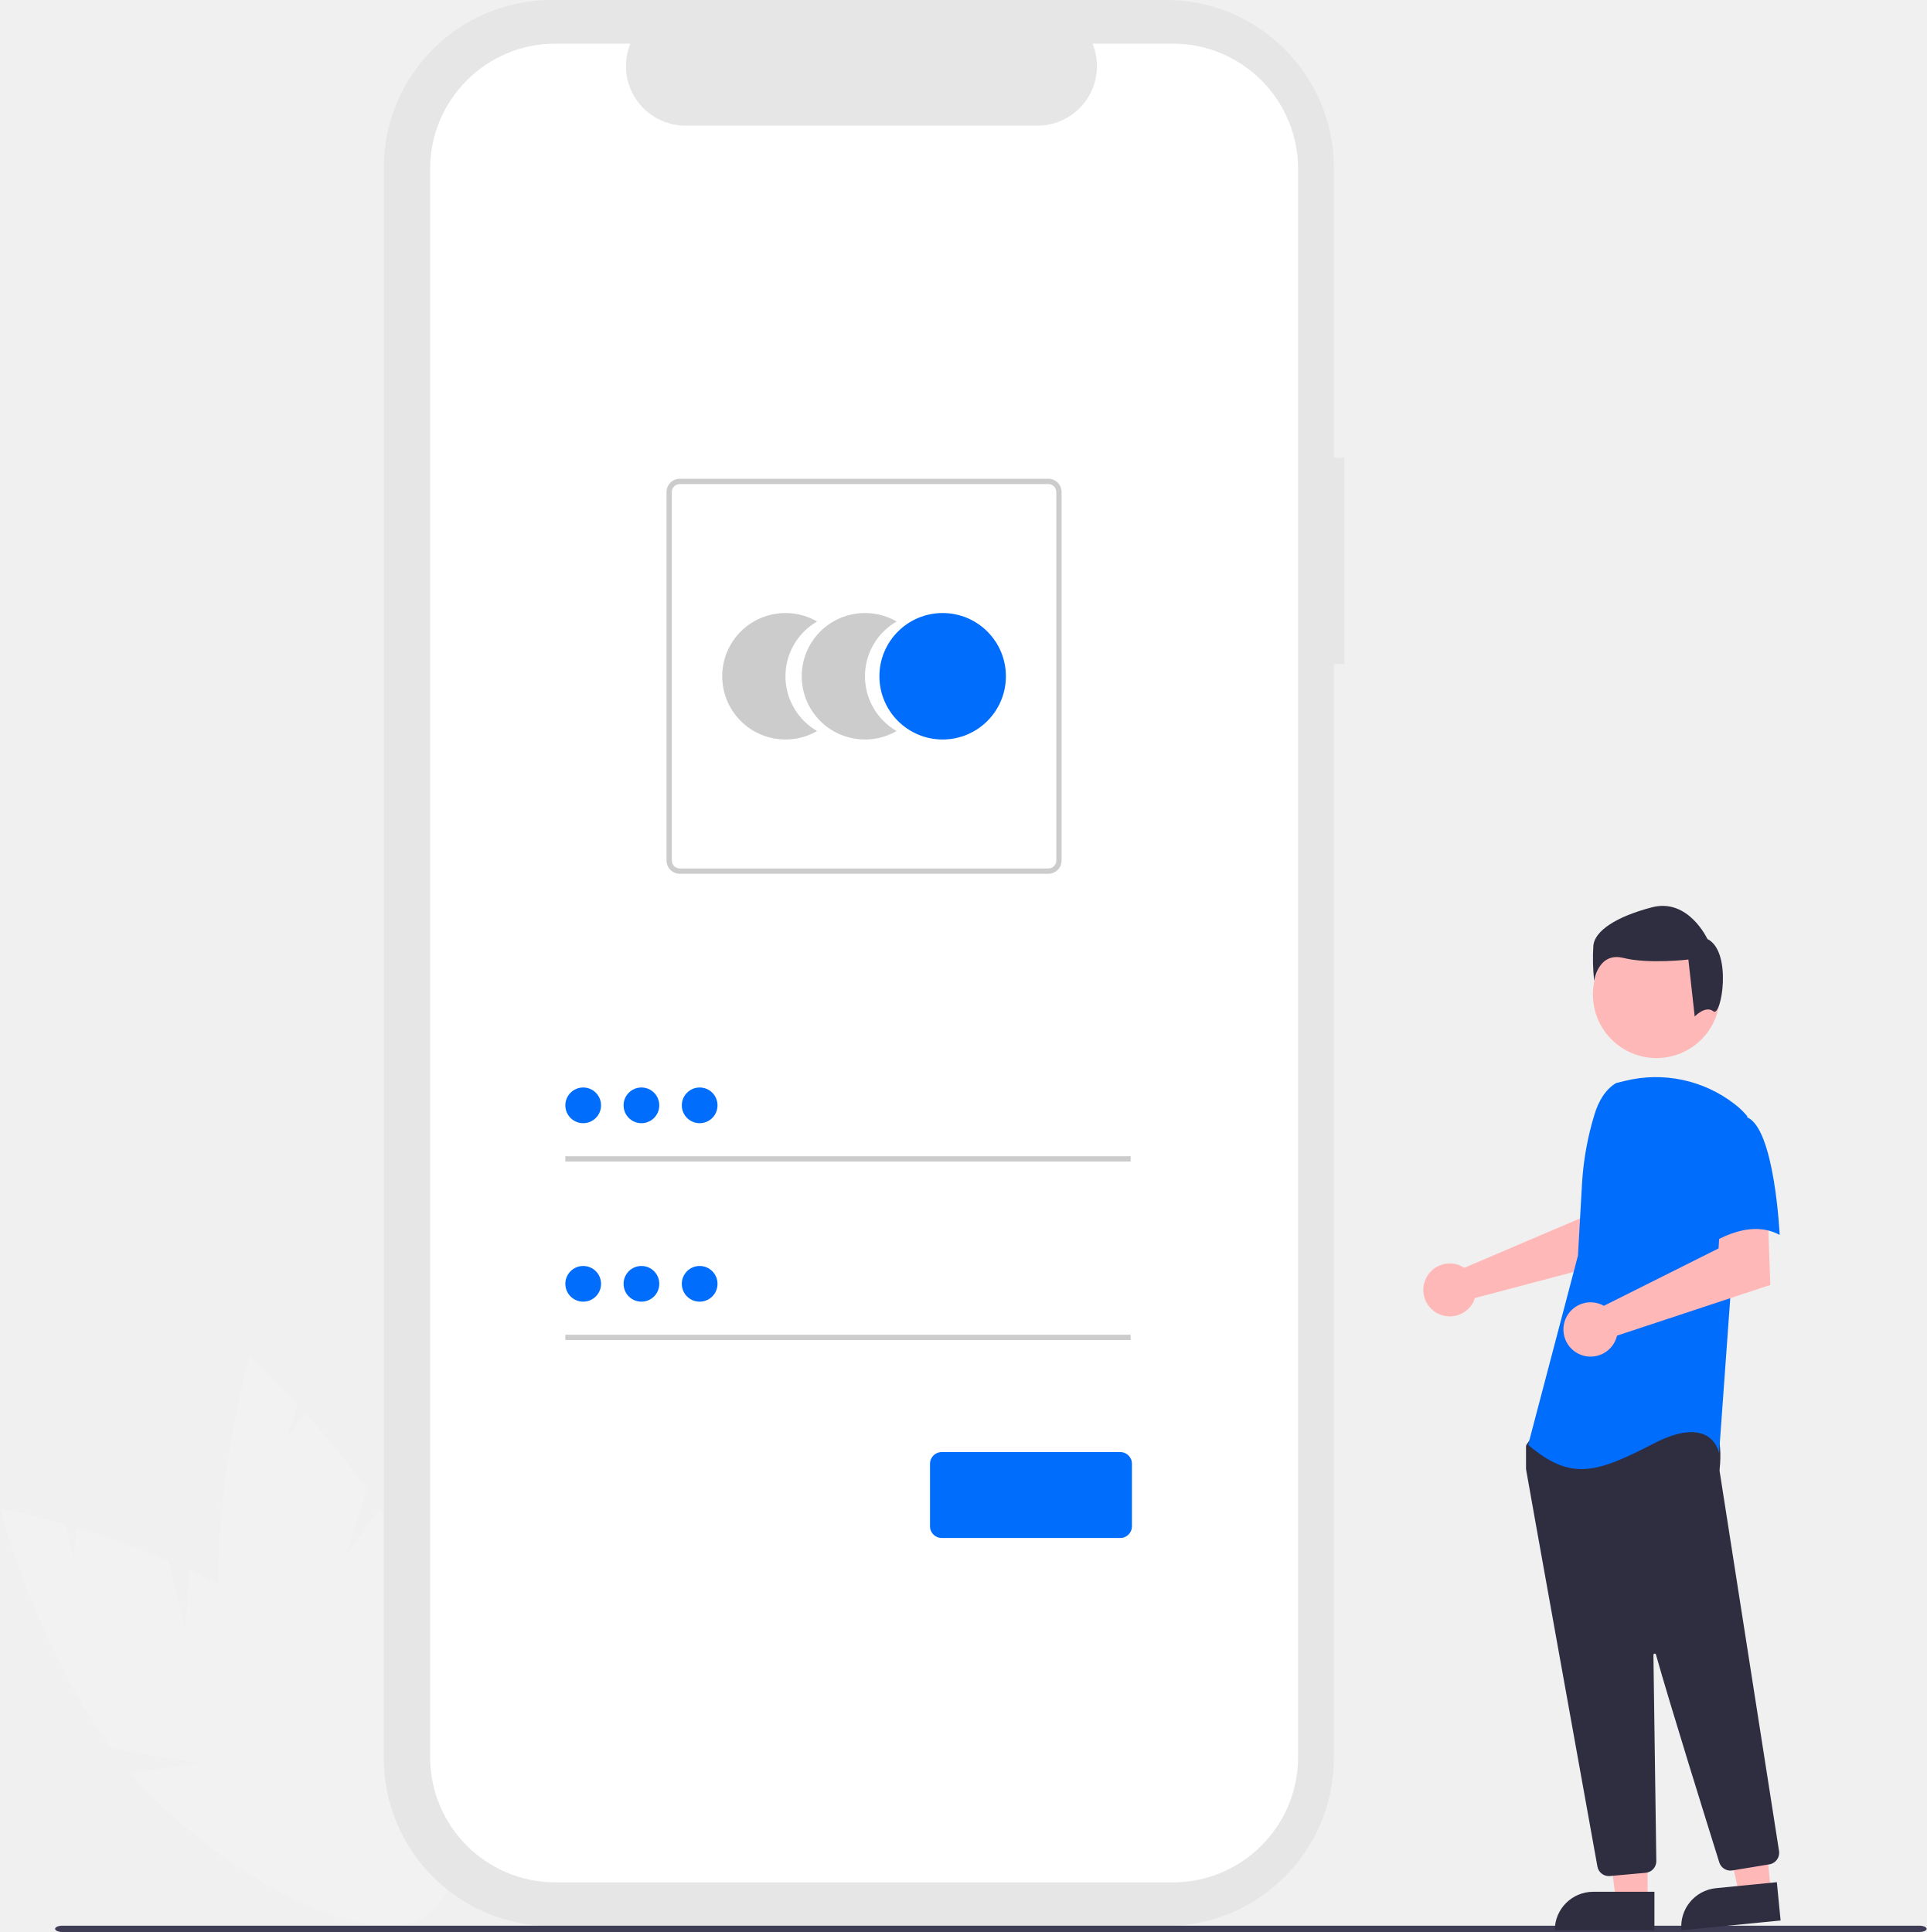
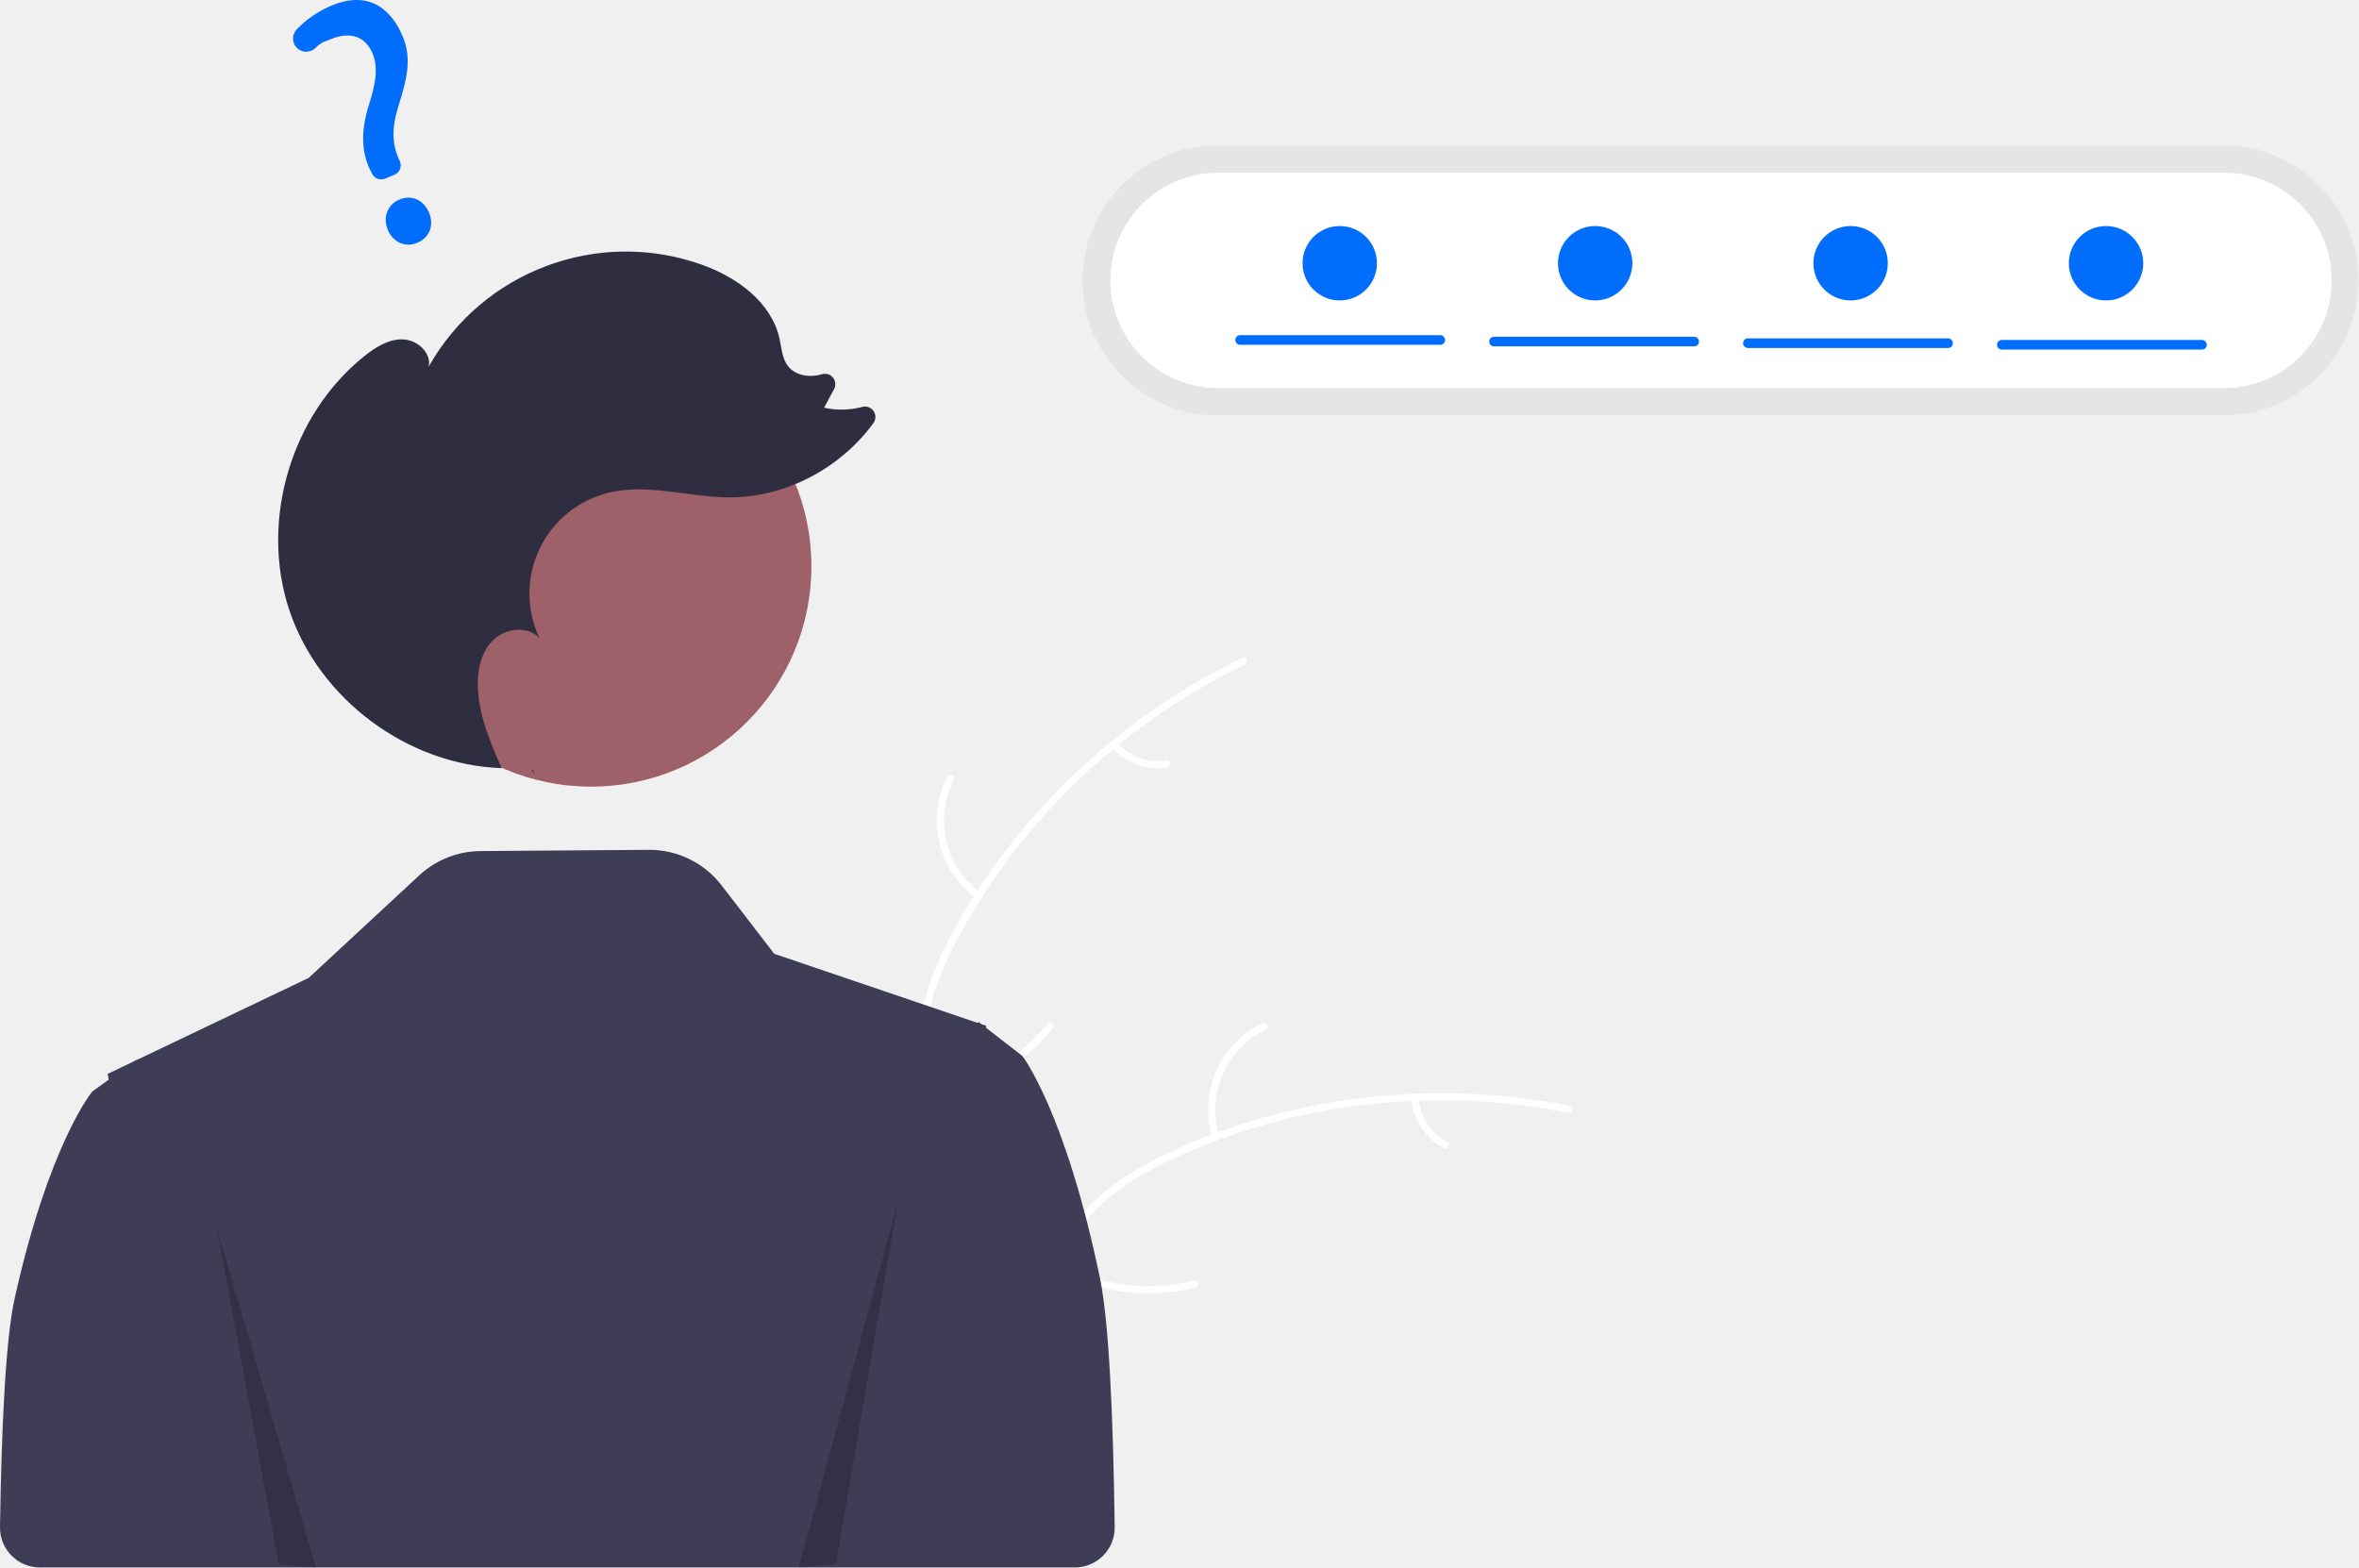
- <svg xmlns="http://www.w3.org/2000/svg" data-name="Layer 1" width="744.848" height="747.077" viewBox="0 0 744.848 747.077">
-   <path id="fa3b9e12-7275-481e-bee9-64fd9595a50d-138" data-name="Path 1" d="M299.205,705.809l-6.56-25.872a335.967,335.967,0,0,0-35.643-12.788l-.828,12.024-3.358-13.247c-15.021-4.294-25.24-6.183-25.24-6.183s13.8,52.489,42.754,92.617l33.734,5.926-26.207,3.779a135.926,135.926,0,0,0,11.719,12.422c42.115,39.092,89.024,57.028,104.773,40.06s-5.625-62.412-47.74-101.5c-13.056-12.119-29.457-21.844-45.875-29.5Z" transform="translate(-227.576 -76.46149)" fill="#f2f2f2" />
-   <path id="bde08021-c30f-4979-a9d8-cb90b72b5ca2-139" data-name="Path 2" d="M361.591,677.706l7.758-25.538a335.94,335.94,0,0,0-23.9-29.371l-6.924,9.865,3.972-13.076c-10.641-11.436-18.412-18.335-18.412-18.335s-15.315,52.067-11.275,101.384l25.815,22.51-24.392-10.312a135.919,135.919,0,0,0,3.614,16.694c15.846,55.234,46.731,94.835,68.983,88.451s27.446-56.335,11.6-111.569c-4.912-17.123-13.926-33.926-24.023-48.965Z" transform="translate(-227.576 -76.46149)" fill="#f2f2f2" />
-   <path id="b3ac2088-de9b-4f7f-bc99-0ed9705c1a9d-140" data-name="Path 22" d="M747.327,253.445h-4.092v-112.1a64.883,64.883,0,0,0-64.883-64.883H440.845a64.883,64.883,0,0,0-64.883,64.883v615a64.883,64.883,0,0,0,64.883,64.883H678.352a64.883,64.883,0,0,0,64.882-64.883v-423.105h4.092Z" transform="translate(-227.576 -76.46149)" fill="#e6e6e6" />
-   <path id="b2715b96-3117-487c-acc0-20904544b5b7-141" data-name="Path 23" d="M680.97,93.335h-31a23.02,23.02,0,0,1-21.316,31.714H492.589a23.02,23.02,0,0,1-21.314-31.714H442.319a48.454,48.454,0,0,0-48.454,48.454v614.107a48.454,48.454,0,0,0,48.454,48.454H680.97a48.454,48.454,0,0,0,48.454-48.454h0V141.788a48.454,48.454,0,0,0-48.454-48.453Z" transform="translate(-227.576 -76.46149)" fill="#fff" />
-   <path id="b06d66ec-6c84-45dd-8c27-1263a6253192-142" data-name="Path 6" d="M531.234,337.965a24.437,24.437,0,0,1,12.23-21.174,24.45,24.45,0,1,0,0,42.345A24.434,24.434,0,0,1,531.234,337.965Z" transform="translate(-227.576 -76.46149)" fill="#ccc" />
-   <path id="e73810fe-4cf4-40cc-8c7c-ca544ce30bd4-143" data-name="Path 7" d="M561.971,337.965a24.436,24.436,0,0,1,12.23-21.174,24.45,24.45,0,1,0,0,42.345A24.434,24.434,0,0,1,561.971,337.965Z" transform="translate(-227.576 -76.46149)" fill="#ccc" />
-   <circle id="a4813fcf-056e-4514-bb8b-e6506f49341f" data-name="Ellipse 1" cx="364.434" cy="261.502" r="24.45" fill="#016dfd" />
-   <path id="bbe451c3-febc-41ba-8083-4c8307a2e73e-144" data-name="Path 8" d="M632.872,414.33h-142.5a5.123,5.123,0,0,1-5.117-5.117v-142.5a5.123,5.123,0,0,1,5.117-5.117h142.5a5.123,5.123,0,0,1,5.117,5.117v142.5A5.123,5.123,0,0,1,632.872,414.33Zm-142.5-150.686a3.073,3.073,0,0,0-3.07,3.07v142.5a3.073,3.073,0,0,0,3.07,3.07h142.5a3.073,3.073,0,0,0,3.07-3.07v-142.5a3.073,3.073,0,0,0-3.07-3.07Z" transform="translate(-227.576 -76.46149)" fill="#ccc" />
-   <rect id="bb28937d-932f-4fdf-befe-f406e51091fe" data-name="Rectangle 1" x="218.562" y="447.102" width="218.552" height="2.047" fill="#ccc" />
-   <circle id="fcef55fc-4968-45b2-93bb-1a1080c85fc7" data-name="Ellipse 2" cx="225.464" cy="427.42" r="6.902" fill="#016dfd" />
-   <rect id="ff33d889-4c74-4b91-85ef-b4882cc8fe76" data-name="Rectangle 2" x="218.562" y="516.118" width="218.552" height="2.047" fill="#ccc" />
-   <circle id="e8fa0310-b872-4adf-aedd-0c6eda09f3b8" data-name="Ellipse 3" cx="225.464" cy="496.437" r="6.902" fill="#016dfd" />
-   <path d="M660.69,671.172H591.622a4.505,4.505,0,0,1-4.5-4.5v-24.208a4.505,4.505,0,0,1,4.5-4.5h69.068a4.505,4.505,0,0,1,4.5,4.5v24.208A4.505,4.505,0,0,1,660.69,671.172Z" transform="translate(-227.576 -76.46149)" fill="#016dfd" />
-   <circle id="e12ee00d-aa4a-4413-a013-11d20b7f97f7" data-name="Ellipse 7" cx="247.978" cy="427.42" r="6.902" fill="#016dfd" />
-   <circle id="f58f497e-6949-45c8-be5f-eee2aa0f6586" data-name="Ellipse 8" cx="270.492" cy="427.42" r="6.902" fill="#016dfd" />
-   <circle id="b4d4939a-c6e6-4f4d-ba6c-e8b05485017d" data-name="Ellipse 9" cx="247.978" cy="496.437" r="6.902" fill="#016dfd" />
-   <circle id="aff120b1-519b-4e96-ac87-836aa55663de" data-name="Ellipse 10" cx="270.492" cy="496.437" r="6.902" fill="#016dfd" />
-   <path id="f1094013-1297-477a-ac57-08eac07c4bd5-145" data-name="Path 88" d="M969.642,823.539H251.656c-1.537,0-2.782-.546-2.782-1.218s1.245-1.219,2.782-1.219H969.642c1.536,0,2.782.546,2.782,1.219S971.178,823.539,969.642,823.539Z" transform="translate(-227.576 -76.46149)" fill="#3f3d56" />
-   <path d="M792.253,565.923a10.094,10.094,0,0,1,1.411.787l44.852-19.143,1.601-11.815,17.922-.11-1.059,27.098-59.2,15.656a10.608,10.608,0,0,1-.447,1.208,10.235,10.235,0,1,1-5.079-13.682Z" transform="translate(-227.576 -76.46149)" fill="#ffb8b8" />
-   <polygon points="636.98 735.021 624.72 735.021 618.888 687.733 636.982 687.734 636.98 735.021" fill="#ffb8b8" />
-   <path d="M615.963,731.518h23.644a0,0,0,0,1,0,0v14.887a0,0,0,0,1,0,0H601.076a0,0,0,0,1,0,0v0A14.887,14.887,0,0,1,615.963,731.518Z" fill="#2f2e41" />
-   <polygon points="684.66 731.557 672.459 732.759 662.018 686.271 680.025 684.497 684.66 731.557" fill="#ffb8b8" />
-   <path d="M891.686,806.128h23.644a0,0,0,0,1,0,0v14.887a0,0,0,0,1,0,0H876.799a0,0,0,0,1,0,0v0A14.887,14.887,0,0,1,891.686,806.128Z" transform="translate(-303.0087 15.2906) rotate(-5.62529)" fill="#2f2e41" />
-   <circle cx="640.393" cy="384.574" r="24.561" fill="#ffb8b8" />
-   <path d="M849.556,801.919a4.471,4.471,0,0,1-4.415-3.697c-6.346-35.226-27.088-150.405-27.584-153.596a1.427,1.427,0,0,1-.016-.222v-8.588a1.489,1.489,0,0,1,.279-.872l2.74-3.838a1.478,1.478,0,0,1,1.144-.625c15.622-.732,66.784-2.879,69.256.209h0c2.482,3.104,1.605,12.507,1.404,14.36l.01.193,22.985,146.995a4.512,4.512,0,0,1-3.715,5.135l-14.356,2.365a4.521,4.521,0,0,1-5.025-3.093c-4.44-14.188-19.329-61.918-24.489-80.387a.499.499,0,0,0-.98.139c.258,17.605.881,62.523,1.096,78.037l.023,1.671a4.518,4.518,0,0,1-4.093,4.536l-13.844,1.258C849.836,801.914,849.695,801.919,849.556,801.919Z" transform="translate(-227.576 -76.46149)" fill="#2f2e41" />
-   <path id="ae7af94f-88d7-4204-9f07-e3651de85c05-146" data-name="Path 99" d="M852.381,495.254c-4.286,2.548-6.851,7.23-8.323,11.995a113.681,113.681,0,0,0-4.884,27.159l-1.556,27.6-19.255,73.17c16.689,14.121,26.315,10.912,48.78-.639s25.032,3.851,25.032,3.851l4.492-62.258,6.418-68.032a30.164,30.164,0,0,0-4.861-4.674,49.658,49.658,0,0,0-42.442-8.995Z" transform="translate(-227.576 -76.46149)" fill="#016dfd" />
-   <path d="M846.127,580.7a10.526,10.526,0,0,1,1.501.704l44.348-22.197.736-12.026,18.294-1.261.98,27.413L852.72,592.932a10.496,10.496,0,1,1-6.593-12.232Z" transform="translate(-227.576 -76.46149)" fill="#ffb8b8" />
-   <path id="a6768b0e-63d0-4b31-8462-9b2e0b00f0fd-147" data-name="Path 101" d="M902.766,508.412c10.912,3.851,12.834,45.574,12.834,45.574-12.837-7.06-28.241,4.493-28.241,4.493s-3.209-10.912-7.06-25.032a24.53,24.53,0,0,1,5.134-23.106S891.854,504.558,902.766,508.412Z" transform="translate(-227.576 -76.46149)" fill="#016dfd" />
-   <path id="bfd7963f-0cf8-4885-9d3a-2c00bccda2e3-148" data-name="Path 102" d="M889.991,467.531c-3.06-2.448-7.235,2.002-7.235,2.002l-2.448-22.033s-15.301,1.833-25.093-.612-11.323,8.875-11.323,8.875a78.58,78.58,0,0,1-.306-13.771c.612-5.508,8.568-11.017,22.645-14.689S887.652,439.543,887.652,439.543C897.445,444.439,893.051,469.979,889.991,467.531Z" transform="translate(-227.576 -76.46149)" fill="#2f2e41" />
+ <svg xmlns="http://www.w3.org/2000/svg" data-name="Layer 1" width="951.235" height="632.162" viewBox="0 0 951.235 632.162">
+   <path d="M465.591,496.884c32.599-57.345,94.782-101.377,160.608-97.135a303.919,303.919,0,0,0-79.931,192.744c-1.081,27.644.595,58.502-17.759,79.201-11.42,12.88-28.877,19.117-46.04,20.426-17.164,1.308-34.324-1.793-51.259-4.881l-4.108,1.261C425.537,622.556,432.992,554.23,465.591,496.884Z" transform="translate(-124.3823 -133.0693)" fill="#f0f0f0" />
+   <path d="M626.297,401.13C577.62,424.563,536.113,463.7,510.633,511.429c-5.509,10.319-10.199,21.266-12.244,32.841-2.047,11.58-.617,22.603,3.338,33.602,3.616,10.055,8.479,19.921,9.588,30.68,1.169,11.34-3.004,21.944-10.515,30.359-9.19,10.296-21.531,16.677-33.817,22.497-13.641,6.462-27.912,12.958-37.573,25.019-1.171,1.461-3.37-.441-2.201-1.9,16.809-20.983,45.583-24.928,65.536-41.831,9.31-7.887,16.3-18.628,15.859-31.214-.386-11.005-5.392-21.184-9.141-31.333-3.937-10.657-5.9-21.372-4.488-32.734,1.444-11.622,5.716-22.776,10.937-33.191,11.774-23.488,27.887-45.051,46.345-63.691a264.375,264.375,0,0,1,73.099-52.155c1.681-.809,2.612,1.947.942,2.751Z" transform="translate(-124.3823 -133.0693)" fill="#fff" />
+   <path d="M518.097,495.478a38.974,38.974,0,0,1-11.761-49.077c.851-1.666,3.48-.421,2.627,1.247a36.089,36.089,0,0,0,11.033,45.63c1.515,1.097-.393,3.291-1.9,2.201Z" transform="translate(-124.3823 -133.0693)" fill="#fff" />
+   <path d="M499.222,573.016A75.118,75.118,0,0,0,546.783,545.906c1.176-1.457,3.375.444,2.201,1.9A78.134,78.134,0,0,1,499.435,575.915c-1.855.266-2.058-2.635-.213-2.899Z" transform="translate(-124.3823 -133.0693)" fill="#fff" />
+   <path d="M574.907,432.685a22.061,22.061,0,0,0,19.718,7.03c1.851-.289,2.052,2.612.213,2.899a24.721,24.721,0,0,1-21.83-7.728,1.502,1.502,0,0,1-.151-2.05,1.461,1.461,0,0,1,2.05-.151Z" transform="translate(-124.3823 -133.0693)" fill="#fff" />
+   <path d="M757.173,580.652c-1.151.213-2.302.427-3.463.662a290.53,290.53,0,0,0-45.425,12.557c-1.149.4-2.308.823-3.443,1.255a306.284,306.284,0,0,0-96.329,58.622,297.44,297.44,0,0,0-31.2,32.695c-13.196,16.123-26.221,34.654-43.465,45.166a51.028,51.028,0,0,1-5.552,3.01l-99.338-41.204c-.179-.207-.368-.392-.548-.599l-4.041-1.464c.451-.636.932-1.287,1.383-1.923.26-.37.542-.731.802-1.102.18-.244.362-.488.511-.718.06-.081.121-.162.171-.221.149-.23.311-.429.451-.636q4.02-5.465,8.13-10.892c.009-.023.009-.023.041-.036,20.951-27.516,44.382-53.525,71.017-75.151.802-.65,1.611-1.324,2.458-1.955a283.824,283.824,0,0,1,38.364-25.951,250.912,250.912,0,0,1,22.758-11.253A208.652,208.652,0,0,1,633.669,545.389c43.431-4.033,87.669,5.869,120.98,33.154C755.5,579.241,756.331,579.931,757.173,580.652Z" transform="translate(-124.3823 -133.0693)" fill="#f0f0f0" />
+   <path d="M756.427,581.82c-52.975-10.597-109.678-4.339-158.759,18.43-10.611,4.923-20.947,10.84-29.549,18.85-8.606,8.014-14.101,17.676-17.565,28.839-3.167,10.205-5.224,21.011-10.816,30.269-5.895,9.758-15.61,15.712-26.674,17.909-13.537,2.688-27.232.352-40.545-2.397-14.782-3.053-30.088-6.459-45.063-2.646-1.814.462-2.425-2.381-.613-2.842,26.055-6.634,51.404,7.541,77.512,6.058,12.183-.692,24.23-5.06,31.455-15.374,6.318-9.019,8.449-20.16,11.566-30.521,3.273-10.879,8.157-20.616,16.124-28.838,8.151-8.41,18.277-14.744,28.715-19.916,23.542-11.665,49.39-19.181,75.35-22.951a264.375,264.375,0,0,1,89.766,2.367c1.83.366.913,3.127-.905,2.763Z" transform="translate(-124.3823 -133.0693)" fill="#fff" />
+   <path d="M613.231,592.008a38.974,38.974,0,0,1,20.158-46.266c1.682-.817,3.032,1.759,1.347,2.577a36.089,36.089,0,0,0-18.663,43.076c.549,1.788-2.296,2.391-2.842.613Z" transform="translate(-124.3823 -133.0693)" fill="#fff" />
+   <path d="M551.478,642.554a75.118,75.118,0,0,0,54.296,6.99c1.816-.456,2.427,2.387.613,2.842a78.135,78.135,0,0,1-56.485-7.388c-1.641-.905-.057-3.343,1.576-2.443Z" transform="translate(-124.3823 -133.0693)" fill="#fff" />
+   <path d="M696.396,576.075a22.061,22.061,0,0,0,11.511,17.484c1.652.884.066,3.321-1.576,2.443a24.721,24.721,0,0,1-12.777-19.314,1.502,1.502,0,0,1,1.114-1.728,1.461,1.461,0,0,1,1.728,1.114Z" transform="translate(-124.3823 -133.0693)" fill="#fff" />
+   <path d="M567.941,648.631c-13.912-67.267-31.302-89.694-31.302-89.694l-6.643-5.152-7.989-6.206.039-.798-1.895-.644-.445-.346-.729-.56-.117.126-.248.256-36.152-12.289-45.865-15.579L415.355,490.14a36.734,36.734,0,0,0-29.387-14.334l-67.829.502a36.734,36.734,0,0,0-24.71,9.801l-44.583,41.354-69.469,33.178-.117-.117-.729.521-10.734,5.132.443,2.306-6.643,4.794s-17.39,20.868-31.302,83.459c-3.539,15.926-5.281,50.09-5.91,92.188a16.069,16.069,0,0,0,16.062,16.307H511.494v-0H557.806a16.072,16.072,0,0,0,16.063-16.291C573.254,703.131,571.513,665.902,567.941,648.631Z" transform="translate(-124.3823 -133.0693)" fill="#3f3d56" />
+   <path d="M615.548,191.732a54.431,54.431,0,1,0,0,108.861H1021.187a54.431,54.431,0,0,0,0-108.861Z" transform="translate(-124.3823 -133.0693)" fill="#e5e5e5" />
+   <path d="M615.548,202.747a43.415,43.415,0,1,0,0,86.83H1021.187a43.415,43.415,0,0,0,0-86.83Z" transform="translate(-124.3823 -133.0693)" fill="#fff" />
+   <circle id="e096411a-cdc3-4e6d-bbd4-4630e1fee17e" data-name="ab6171fa-7d69-4734-b81c-8dff60f9761b" cx="238.323" cy="228.392" r="88.863" fill="#9e616a" />
+   <path d="M339.972,445.973q-.569-1.254-1.136-2.516c.146.005.29.026.435.029Z" transform="translate(-124.3823 -133.0693)" fill="#2f2e41" />
+   <path d="M271.371,276.64c4.494-3.585,9.747-6.884,15.494-6.699,5.746.185,11.573,5.375,10.383,11a91.318,91.318,0,0,1,109.895-41.208c14.282,5.039,28.287,15.119,31.568,29.904.842,3.795,1.023,7.957,3.393,11.039,2.988,3.886,8.705,4.765,13.412,3.398q.071-.021.141-.042a4.199,4.199,0,0,1,5.073,5.927l-4.041,7.537a32.383,32.383,0,0,0,15.428-.328,4.195,4.195,0,0,1,4.455,6.528c-13.325,18.294-35.586,30.108-58.303,29.969-16.146-.098-32.458-5.663-48.172-1.95a41.844,41.844,0,0,0-28.144,58.74c-4.827-5.28-14.159-4.03-19.097,1.147-4.938,5.177-6.216,12.904-5.719,20.041.761,10.916,5.038,21.201,9.546,31.212-37.801-1.19-73.555-27.707-85.59-63.572C229.008,343.267,241.674,300.33,271.371,276.64Z" transform="translate(-124.3823 -133.0693)" fill="#2f2e41" />
+   <polygon points="87.464 495.253 112.388 630.86 127.343 632.162 87.464 495.253" opacity="0.2" />
+   <polygon points="362.007 485.026 337.083 630.762 322.128 632.162 362.007 485.026" opacity="0.2" />
+   <path d="M292.629,231.001c-4.779,1.995-9.765-.191-11.857-5.2-2.123-5.085-.14-10.246,4.715-12.274,4.856-2.028,9.754.165,11.911,5.331C299.524,223.948,297.563,228.941,292.629,231.001Zm-9.154-27.482-3.8,1.587a4.099,4.099,0,0,1-5.206-1.909l-.188-.368c-4.088-7.373-4.557-16.335-1.384-26.621,2.939-9.227,4.16-15.717,1.705-21.596-2.838-6.797-8.899-8.927-16.628-5.842-2.998,1.252-3.952,1.232-6.311,3.572a5.416,5.416,0,0,1-3.921,1.593,5.235,5.235,0,0,1-3.747-1.643,5.348,5.348,0,0,1-.037-7.297,41.535,41.535,0,0,1,14.046-9.644c16.606-6.934,24.966,3.303,28.792,12.465,3.742,8.961,1.637,17.275-1.745,28.043-2.834,8.948-2.669,15.578.55,22.17a4.081,4.081,0,0,1-2.126,5.491Z" transform="translate(-124.3823 -133.0693)" fill="#016dfd" />
+   <path d="M705.149,272.122h-80.707a1.944,1.944,0,1,1,0-3.888h80.707a1.944,1.944,0,0,1,0,3.888Z" transform="translate(-124.3823 -133.0693)" fill="#016dfd" />
+   <path d="M807.53,272.77h-80.707a1.944,1.944,0,1,1,0-3.888h80.707a1.944,1.944,0,1,1,0,3.888Z" transform="translate(-124.3823 -133.0693)" fill="#016dfd" />
+   <path d="M909.912,273.418H829.205a1.944,1.944,0,0,1,0-3.888h80.707a1.944,1.944,0,1,1,0,3.888Z" transform="translate(-124.3823 -133.0693)" fill="#016dfd" />
+   <path d="M1012.294,274.066h-80.707a1.944,1.944,0,0,1,0-3.888h80.707a1.944,1.944,0,0,1,0,3.888Z" transform="translate(-124.3823 -133.0693)" fill="#016dfd" />
+   <circle cx="540.235" cy="106.162" r="15" fill="#016dfd" />
+   <circle cx="643.235" cy="106.162" r="15" fill="#016dfd" />
+   <circle cx="746.235" cy="106.162" r="15" fill="#016dfd" />
+   <circle cx="849.235" cy="106.162" r="15" fill="#016dfd" />
</svg>
